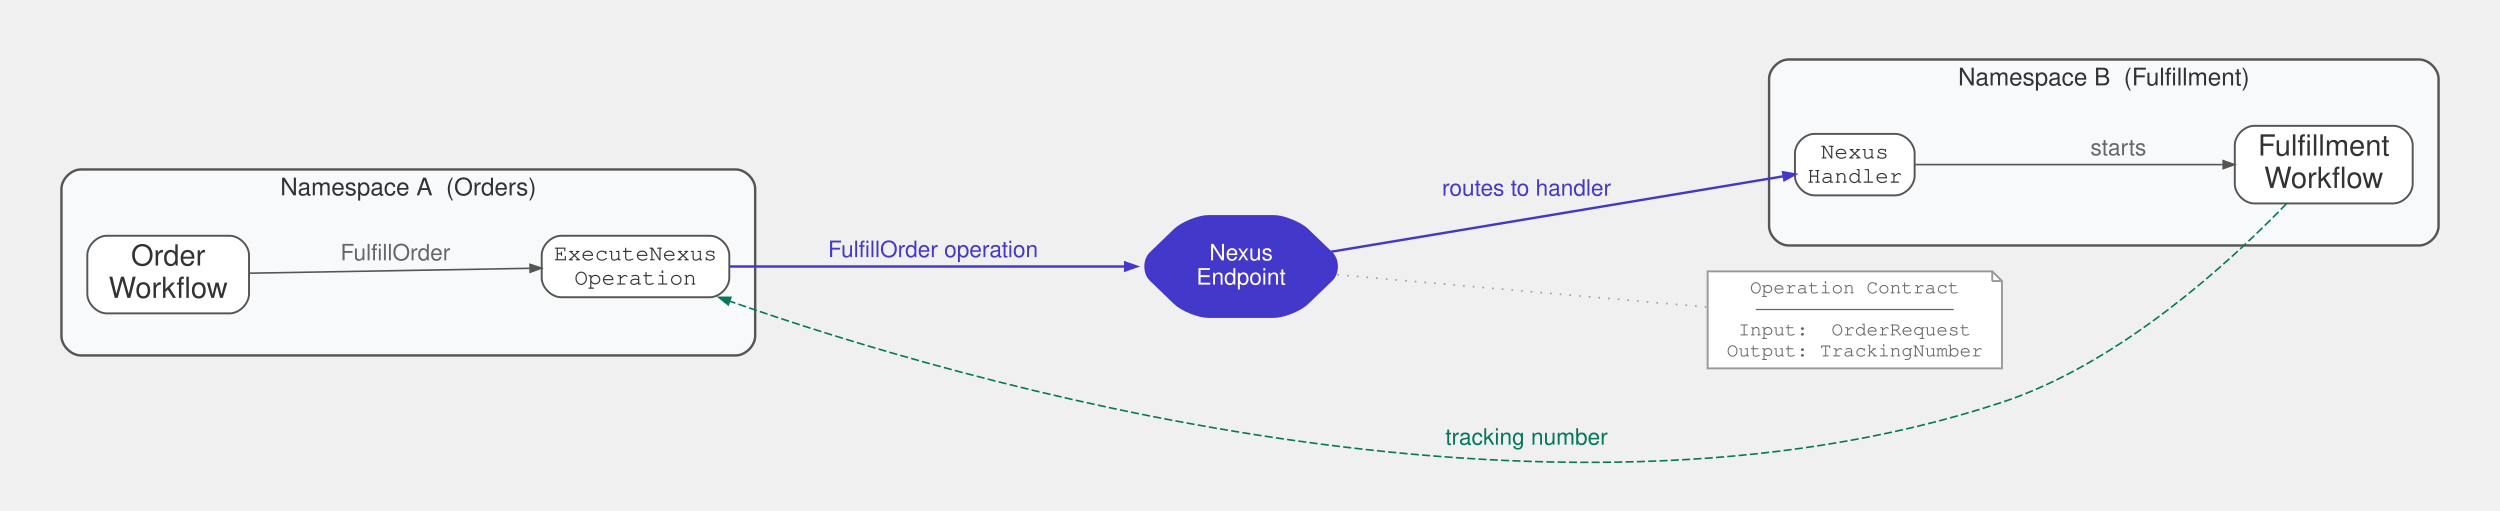
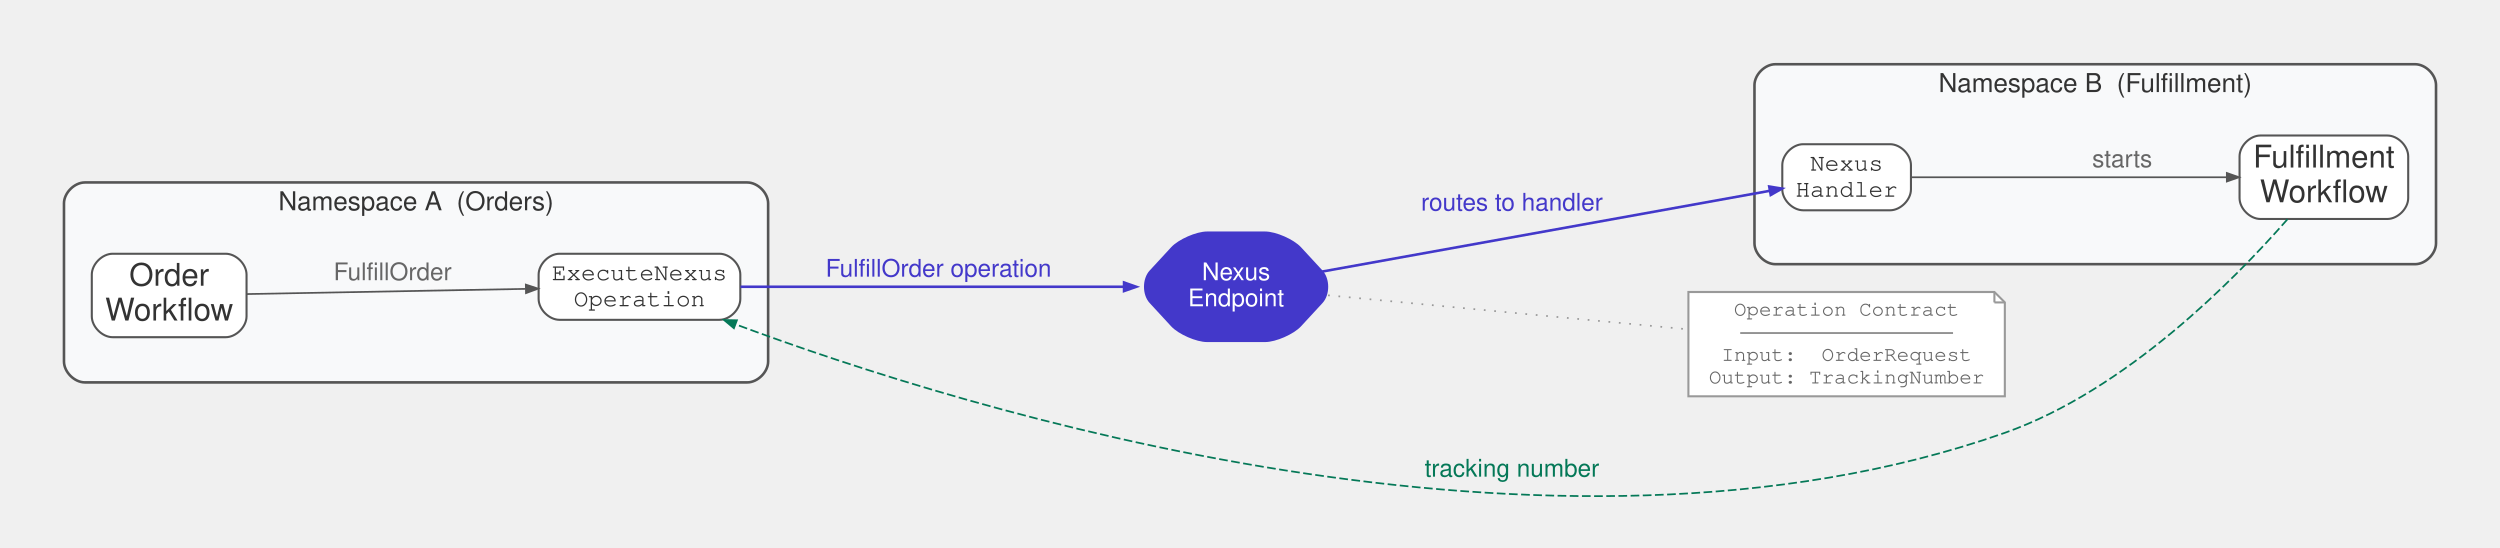
- <svg xmlns="http://www.w3.org/2000/svg" width="1544pt" height="315pt" viewBox="0.00 0.00 1543.61 315.41">
-   <g id="graph0" class="graph" transform="scale(1 1) rotate(0) translate(28.8 286.61)">
+ <svg xmlns="http://www.w3.org/2000/svg" width="1438pt" height="315pt" viewBox="0.00 0.00 1437.91 314.69">
+   <g id="graph0" class="graph" transform="scale(1 1) rotate(0) translate(28.8 285.89)">
    <g id="clust1" class="cluster">
-       <path fill="#f8f9fa" stroke="#555555" stroke-width="1.5" d="M20,-66.81C20,-66.81 425,-66.81 425,-66.81 431,-66.81 437,-72.81 437,-78.81 437,-78.81 437,-169.81 437,-169.81 437,-175.81 431,-181.81 425,-181.81 425,-181.81 20,-181.81 20,-181.81 14,-181.81 8,-175.81 8,-169.81 8,-169.81 8,-78.81 8,-78.81 8,-72.81 14,-66.81 20,-66.81" />
-       <text text-anchor="middle" x="222.5" y="-165.81" font-family="Helvetica,sans-Serif" font-size="15.00" fill="#333333">Namespace A  (Orders)</text>
+       <path fill="#f8f9fa" stroke="#555555" stroke-width="1.5" d="M20,-66.09C20,-66.09 401,-66.09 401,-66.09 407,-66.09 413,-72.09 413,-78.09 413,-78.09 413,-169.09 413,-169.09 413,-175.09 407,-181.09 401,-181.09 401,-181.09 20,-181.09 20,-181.09 14,-181.09 8,-175.09 8,-169.09 8,-169.09 8,-78.09 8,-78.09 8,-72.09 14,-66.09 20,-66.09" />
+       <text text-anchor="middle" x="210.5" y="-165.09" font-family="Helvetica,sans-Serif" font-size="15.00" fill="#333333">Namespace A  (Orders)</text>
    </g>
    <g id="clust2" class="cluster">
-       <path fill="#f8f9fa" stroke="#555555" stroke-width="1.5" d="M1076.01,-134.81C1076.01,-134.81 1466.01,-134.81 1466.01,-134.81 1472.01,-134.81 1478.01,-140.81 1478.01,-146.81 1478.01,-146.81 1478.01,-237.81 1478.01,-237.81 1478.01,-243.81 1472.01,-249.81 1466.01,-249.81 1466.01,-249.81 1076.01,-249.81 1076.01,-249.81 1070.01,-249.81 1064.01,-243.81 1064.01,-237.81 1064.01,-237.81 1064.01,-146.81 1064.01,-146.81 1064.01,-140.81 1070.01,-134.81 1076.01,-134.81" />
-       <text text-anchor="middle" x="1271.01" y="-233.81" font-family="Helvetica,sans-Serif" font-size="15.00" fill="#333333">Namespace B  (Fulfillment)</text>
+       <path fill="#f8f9fa" stroke="#555555" stroke-width="1.5" d="M992.31,-134.09C992.31,-134.09 1360.31,-134.09 1360.31,-134.09 1366.31,-134.09 1372.31,-140.09 1372.31,-146.09 1372.31,-146.09 1372.31,-237.09 1372.31,-237.09 1372.31,-243.09 1366.31,-249.09 1360.31,-249.09 1360.31,-249.09 992.31,-249.09 992.31,-249.09 986.31,-249.09 980.31,-243.09 980.31,-237.09 980.31,-237.09 980.31,-146.09 980.31,-146.09 980.31,-140.09 986.31,-134.09 992.31,-134.09" />
+       <text text-anchor="middle" x="1176.31" y="-233.09" font-family="Helvetica,sans-Serif" font-size="15.00" fill="#333333">Namespace B  (Fulfillment)</text>
    </g>
    <g id="node1" class="node">
-       <path fill="#ffffff" stroke="#555555" stroke-width="1.2" d="M112,-140.81C112,-140.81 36,-140.81 36,-140.81 30,-140.81 24,-134.81 24,-128.81 24,-128.81 24,-104.81 24,-104.81 24,-98.81 30,-92.81 36,-92.81 36,-92.81 112,-92.81 112,-92.81 118,-92.81 124,-98.81 124,-104.81 124,-104.81 124,-128.81 124,-128.81 124,-134.81 118,-140.81 112,-140.81" />
-       <text text-anchor="middle" x="74" y="-122.41" font-family="Helvetica,sans-Serif" font-size="18.00" fill="#333333">Order</text>
-       <text text-anchor="middle" x="74" y="-102.41" font-family="Helvetica,sans-Serif" font-size="18.00" fill="#333333">Workflow</text>
+       <path fill="#ffffff" stroke="#555555" stroke-width="1.2" d="M101,-140.09C101,-140.09 36,-140.09 36,-140.09 30,-140.09 24,-134.09 24,-128.09 24,-128.09 24,-104.09 24,-104.09 24,-98.09 30,-92.09 36,-92.09 36,-92.09 101,-92.09 101,-92.09 107,-92.09 113,-98.09 113,-104.09 113,-104.09 113,-128.09 113,-128.09 113,-134.09 107,-140.09 101,-140.09" />
+       <text text-anchor="middle" x="68.5" y="-121.69" font-family="Helvetica,sans-Serif" font-size="18.00" fill="#333333">Order</text>
+       <text text-anchor="middle" x="68.5" y="-101.69" font-family="Helvetica,sans-Serif" font-size="18.00" fill="#333333">Workflow</text>
    </g>
    <g id="node2" class="node">
-       <path fill="#ffffff" stroke="#555555" stroke-width="1.2" d="M409,-140.81C409,-140.81 317,-140.81 317,-140.81 311,-140.81 305,-134.81 305,-128.81 305,-128.81 305,-114.81 305,-114.81 305,-108.81 311,-102.81 317,-102.81 317,-102.81 409,-102.81 409,-102.81 415,-102.81 421,-108.81 421,-114.81 421,-114.81 421,-128.81 421,-128.81 421,-134.81 415,-140.81 409,-140.81" />
-       <text text-anchor="middle" x="363" y="-125.61" font-family="Courier,monospace" font-size="14.00" fill="#333333">ExecuteNexus</text>
-       <text text-anchor="middle" x="363" y="-110.61" font-family="Courier,monospace" font-size="14.00" fill="#333333">Operation</text>
+       <path fill="#ffffff" stroke="#555555" stroke-width="1.2" d="M385,-140.09C385,-140.09 293,-140.09 293,-140.09 287,-140.09 281,-134.09 281,-128.09 281,-128.09 281,-114.09 281,-114.09 281,-108.09 287,-102.09 293,-102.09 293,-102.09 385,-102.09 385,-102.09 391,-102.09 397,-108.09 397,-114.09 397,-114.09 397,-128.09 397,-128.09 397,-134.09 391,-140.09 385,-140.09" />
+       <text text-anchor="middle" x="339" y="-124.89" font-family="Courier,monospace" font-size="14.00" fill="#333333">ExecuteNexus</text>
+       <text text-anchor="middle" x="339" y="-109.89" font-family="Courier,monospace" font-size="14.00" fill="#333333">Operation</text>
    </g>
    <g id="edge1" class="edge">
-       <path fill="none" stroke="#555555" d="M124.01,-117.66C171.87,-118.5 244.97,-119.77 297.53,-120.69" />
-       <polygon fill="#555555" stroke="#555555" points="297.76,-123.14 304.8,-120.81 297.84,-118.24 297.76,-123.14" />
-       <text text-anchor="middle" x="214.5" y="-125.61" font-family="Helvetica,sans-Serif" font-size="14.00" fill="#666666">  FulfillOrder  </text>
+       <path fill="none" stroke="#555555" d="M113.24,-116.9C156.72,-117.71 223.91,-118.96 273.51,-119.89" />
+       <polygon fill="#555555" stroke="#555555" points="273.65,-122.34 280.7,-120.02 273.74,-117.44 273.65,-122.34" />
+       <text text-anchor="middle" x="197" y="-124.89" font-family="Helvetica,sans-Serif" font-size="14.00" fill="#666666">  FulfillOrder  </text>
    </g>
    <g id="node3" class="node">
-       <path fill="#4338ca" stroke="#4338ca" stroke-width="1.5" d="M793.37,-130.13C793.37,-130.13 778.4,-144.54 778.4,-144.54 774.08,-148.7 763.76,-152.86 757.76,-152.86 757.76,-152.86 717.25,-152.86 717.25,-152.86 711.25,-152.86 700.93,-148.7 696.61,-144.54 696.61,-144.54 681.64,-130.13 681.64,-130.13 677.32,-125.97 677.32,-117.65 681.64,-113.49 681.64,-113.49 696.61,-99.08 696.61,-99.08 700.93,-94.92 711.25,-90.76 717.25,-90.76 717.25,-90.76 757.76,-90.76 757.76,-90.76 763.76,-90.76 774.08,-94.92 778.4,-99.08 778.4,-99.08 793.37,-113.49 793.37,-113.49 797.69,-117.65 797.69,-125.97 793.37,-130.13" />
-       <text text-anchor="middle" x="737.5" y="-125.61" font-family="Helvetica,sans-Serif" font-size="14.00" fill="#ffffff">Nexus</text>
-       <text text-anchor="middle" x="737.5" y="-110.61" font-family="Helvetica,sans-Serif" font-size="14.00" fill="#ffffff">Endpoint</text>
+       <path fill="#4338ca" stroke="#4338ca" stroke-width="1.5" d="M731.33,-129.91C731.33,-129.91 718.95,-143.32 718.95,-143.32 714.88,-147.73 704.81,-152.14 698.81,-152.14 698.81,-152.14 665.5,-152.14 665.5,-152.14 659.5,-152.14 649.43,-147.73 645.36,-143.32 645.36,-143.32 632.98,-129.91 632.98,-129.91 628.91,-125.5 628.91,-116.68 632.98,-112.27 632.98,-112.27 645.36,-98.85 645.36,-98.85 649.43,-94.45 659.5,-90.04 665.5,-90.04 665.5,-90.04 698.81,-90.04 698.81,-90.04 704.81,-90.04 714.88,-94.45 718.95,-98.85 718.95,-98.85 731.33,-112.27 731.33,-112.27 735.4,-116.68 735.4,-125.5 731.33,-129.91" />
+       <text text-anchor="middle" x="682.15" y="-124.89" font-family="Helvetica,sans-Serif" font-size="14.00" fill="#ffffff">Nexus</text>
+       <text text-anchor="middle" x="682.15" y="-109.89" font-family="Helvetica,sans-Serif" font-size="14.00" fill="#ffffff">Endpoint</text>
    </g>
    <g id="edge3" class="edge">
-       <path fill="none" stroke="#4338ca" stroke-width="1.5" d="M421.39,-121.81C487.09,-121.81 594.76,-121.81 665.64,-121.81" />
-       <polygon fill="#4338ca" stroke="#4338ca" stroke-width="1.5" points="665.81,-124.26 672.81,-121.81 665.81,-119.36 665.81,-124.26" />
-       <text text-anchor="middle" x="547" y="-127.61" font-family="Helvetica,sans-Serif" font-size="14.00" fill="#4338ca">  FulfillOrder operation  </text>
+       <path fill="none" stroke="#4338ca" stroke-width="1.5" d="M397.1,-121.09C458.01,-121.09 554.26,-121.09 617.55,-121.09" />
+       <polygon fill="#4338ca" stroke="#4338ca" stroke-width="1.5" points="617.72,-123.54 624.72,-121.09 617.72,-118.64 617.72,-123.54" />
+       <text text-anchor="middle" x="511" y="-126.89" font-family="Helvetica,sans-Serif" font-size="14.00" fill="#4338ca">  FulfillOrder operation  </text>
    </g>
    <g id="node4" class="node">
-       <path fill="#ffffff" stroke="#555555" stroke-width="1.2" d="M1142.01,-203.81C1142.01,-203.81 1092.01,-203.81 1092.01,-203.81 1086.01,-203.81 1080.01,-197.81 1080.01,-191.81 1080.01,-191.81 1080.01,-177.81 1080.01,-177.81 1080.01,-171.81 1086.01,-165.81 1092.01,-165.81 1092.01,-165.81 1142.01,-165.81 1142.01,-165.81 1148.01,-165.81 1154.01,-171.81 1154.01,-177.81 1154.01,-177.81 1154.01,-191.81 1154.01,-191.81 1154.01,-197.81 1148.01,-203.81 1142.01,-203.81" />
-       <text text-anchor="middle" x="1117.01" y="-188.61" font-family="Courier,monospace" font-size="14.00" fill="#333333">Nexus</text>
-       <text text-anchor="middle" x="1117.01" y="-173.61" font-family="Courier,monospace" font-size="14.00" fill="#333333">Handler</text>
+       <path fill="#ffffff" stroke="#555555" stroke-width="1.2" d="M1058.31,-203.09C1058.31,-203.09 1008.31,-203.09 1008.31,-203.09 1002.31,-203.09 996.31,-197.09 996.31,-191.09 996.31,-191.09 996.31,-177.09 996.31,-177.09 996.31,-171.09 1002.31,-165.09 1008.31,-165.09 1008.31,-165.09 1058.31,-165.09 1058.31,-165.09 1064.31,-165.09 1070.31,-171.09 1070.31,-177.09 1070.31,-177.09 1070.31,-191.09 1070.31,-191.09 1070.31,-197.09 1064.31,-203.09 1058.31,-203.09" />
+       <text text-anchor="middle" x="1033.31" y="-187.89" font-family="Courier,monospace" font-size="14.00" fill="#333333">Nexus</text>
+       <text text-anchor="middle" x="1033.31" y="-172.89" font-family="Courier,monospace" font-size="14.00" fill="#333333">Handler</text>
    </g>
    <g id="edge4" class="edge">
-       <path fill="none" stroke="#4338ca" stroke-width="1.5" d="M792.99,-130.9C868.54,-143.51 1003.6,-166.05 1072.69,-177.58" />
-       <polygon fill="#4338ca" stroke="#4338ca" stroke-width="1.5" points="1072.67,-180.06 1079.98,-178.8 1073.48,-175.23 1072.67,-180.06" />
-       <text text-anchor="middle" x="914.01" y="-165.61" font-family="Helvetica,sans-Serif" font-size="14.00" fill="#4338ca">  routes to handler  </text>
+       <path fill="none" stroke="#4338ca" stroke-width="1.5" d="M731.7,-129.85C800.13,-142.2 923.88,-164.52 989.22,-176.31" />
+       <polygon fill="#4338ca" stroke="#4338ca" stroke-width="1.5" points="988.8,-178.73 996.12,-177.56 989.67,-173.91 988.8,-178.73" />
+       <text text-anchor="middle" x="840.81" y="-164.89" font-family="Helvetica,sans-Serif" font-size="14.00" fill="#4338ca">  routes to handler  </text>
    </g>
    <g id="node6" class="node">
-       <polygon fill="#ffffff" stroke="#999999" stroke-width="1.2" points="1202.01,-118.81 1026.01,-118.81 1026.01,-58.81 1208.01,-58.81 1208.01,-112.81 1202.01,-118.81" />
-       <polyline fill="none" stroke="#999999" stroke-width="1.2" points="1202.01,-118.81 1202.01,-112.81 " />
-       <polyline fill="none" stroke="#999999" stroke-width="1.2" points="1208.01,-112.81 1202.01,-112.81 " />
-       <text text-anchor="middle" x="1117.01" y="-105.21" font-family="Courier,monospace" font-size="12.00" fill="#666666">Operation Contract</text>
-       <text text-anchor="middle" x="1117.01" y="-92.21" font-family="Courier,monospace" font-size="12.00" fill="#666666">─────────────────</text>
-       <text text-anchor="middle" x="1117.01" y="-79.21" font-family="Courier,monospace" font-size="12.00" fill="#666666">Input:  OrderRequest</text>
-       <text text-anchor="middle" x="1117.01" y="-66.21" font-family="Courier,monospace" font-size="12.00" fill="#666666">Output: TrackingNumber</text>
+       <polygon fill="#ffffff" stroke="#999999" stroke-width="1.2" points="1118.31,-118.09 942.31,-118.09 942.31,-58.09 1124.31,-58.09 1124.31,-112.09 1118.31,-118.09" />
+       <polyline fill="none" stroke="#999999" stroke-width="1.2" points="1118.31,-118.09 1118.31,-112.09 " />
+       <polyline fill="none" stroke="#999999" stroke-width="1.2" points="1124.31,-112.09 1118.31,-112.09 " />
+       <text text-anchor="middle" x="1033.31" y="-104.49" font-family="Courier,monospace" font-size="12.00" fill="#666666">Operation Contract</text>
+       <text text-anchor="middle" x="1033.31" y="-91.49" font-family="Courier,monospace" font-size="12.00" fill="#666666">─────────────────</text>
+       <text text-anchor="middle" x="1033.31" y="-78.49" font-family="Courier,monospace" font-size="12.00" fill="#666666">Input:  OrderRequest</text>
+       <text text-anchor="middle" x="1033.31" y="-65.49" font-family="Courier,monospace" font-size="12.00" fill="#666666">Output: TrackingNumber</text>
    </g>
    <g id="edge6" class="edge">
-       <path fill="none" stroke="#999999" stroke-dasharray="1,5" d="M797.07,-116.69C858.27,-111.34 955.07,-102.88 1025.98,-96.68" />
+       <path fill="none" stroke="#999999" stroke-dasharray="1,5" d="M735.05,-116.18C789.57,-111.03 876.37,-102.83 942.13,-96.61" />
    </g>
    <g id="node5" class="node">
-       <path fill="#ffffff" stroke="#555555" stroke-width="1.2" d="M1450.01,-208.81C1450.01,-208.81 1364.01,-208.81 1364.01,-208.81 1358.01,-208.81 1352.01,-202.81 1352.01,-196.81 1352.01,-196.81 1352.01,-172.81 1352.01,-172.81 1352.01,-166.81 1358.01,-160.81 1364.01,-160.81 1364.01,-160.81 1450.01,-160.81 1450.01,-160.81 1456.01,-160.81 1462.01,-166.81 1462.01,-172.81 1462.01,-172.81 1462.01,-196.81 1462.01,-196.81 1462.01,-202.81 1456.01,-208.81 1450.01,-208.81" />
-       <text text-anchor="middle" x="1407.01" y="-190.41" font-family="Helvetica,sans-Serif" font-size="18.00" fill="#333333">Fulfillment</text>
-       <text text-anchor="middle" x="1407.01" y="-170.41" font-family="Helvetica,sans-Serif" font-size="18.00" fill="#333333">Workflow</text>
+       <path fill="#ffffff" stroke="#555555" stroke-width="1.2" d="M1344.31,-208.09C1344.31,-208.09 1271.31,-208.09 1271.31,-208.09 1265.31,-208.09 1259.31,-202.09 1259.31,-196.09 1259.31,-196.09 1259.31,-172.09 1259.31,-172.09 1259.31,-166.09 1265.31,-160.09 1271.31,-160.09 1271.31,-160.09 1344.31,-160.09 1344.31,-160.09 1350.31,-160.09 1356.31,-166.09 1356.31,-172.09 1356.31,-172.09 1356.31,-196.09 1356.31,-196.09 1356.31,-202.09 1350.31,-208.09 1344.31,-208.09" />
+       <text text-anchor="middle" x="1307.81" y="-189.69" font-family="Helvetica,sans-Serif" font-size="18.00" fill="#333333">Fulfillment</text>
+       <text text-anchor="middle" x="1307.81" y="-169.69" font-family="Helvetica,sans-Serif" font-size="18.00" fill="#333333">Workflow</text>
    </g>
    <g id="edge2" class="edge">
-       <path fill="none" stroke="#555555" d="M1154.19,-184.81C1201.93,-184.81 1286.66,-184.81 1344.53,-184.81" />
-       <polygon fill="#555555" stroke="#555555" points="1344.81,-187.26 1351.81,-184.81 1344.81,-182.36 1344.81,-187.26" />
-       <text text-anchor="middle" x="1280.01" y="-190.61" font-family="Helvetica,sans-Serif" font-size="14.00" fill="#666666">  starts  </text>
+       <path fill="none" stroke="#555555" d="M1070.5,-184.09C1116.91,-184.09 1197.86,-184.09 1251.89,-184.09" />
+       <polygon fill="#555555" stroke="#555555" points="1252,-186.54 1259,-184.09 1252,-181.64 1252,-186.54" />
+       <text text-anchor="middle" x="1191.81" y="-189.89" font-family="Helvetica,sans-Serif" font-size="14.00" fill="#666666">  starts  </text>
    </g>
    <g id="edge5" class="edge">
-       <path fill="none" stroke="#047857" stroke-dasharray="5,2" d="M1383.93,-160.62C1350.1,-125.55 1281.58,-62.14 1208.01,-37.81 924.44,55.95 560.4,-51.59 421.41,-100.31" />
-       <polygon fill="#047857" stroke="#047857" points="420.35,-98.08 414.57,-102.72 421.98,-102.71 420.35,-98.08" />
-       <text text-anchor="middle" x="914.01" y="-11.61" font-family="Helvetica,sans-Serif" font-size="14.00" fill="#047857">  tracking number  </text>
+       <path fill="none" stroke="#047857" stroke-dasharray="5,2" d="M1286.88,-159.94C1256.23,-124.92 1193.76,-61.58 1124.31,-37.09 862.94,55.08 524.66,-50.97 394.41,-99.45" />
+       <polygon fill="#047857" stroke="#047857" points="393.32,-97.24 387.62,-101.99 395.04,-101.83 393.32,-97.24" />
+       <text text-anchor="middle" x="840.81" y="-11.89" font-family="Helvetica,sans-Serif" font-size="14.00" fill="#047857">  tracking number  </text>
    </g>
  </g>
</svg>
